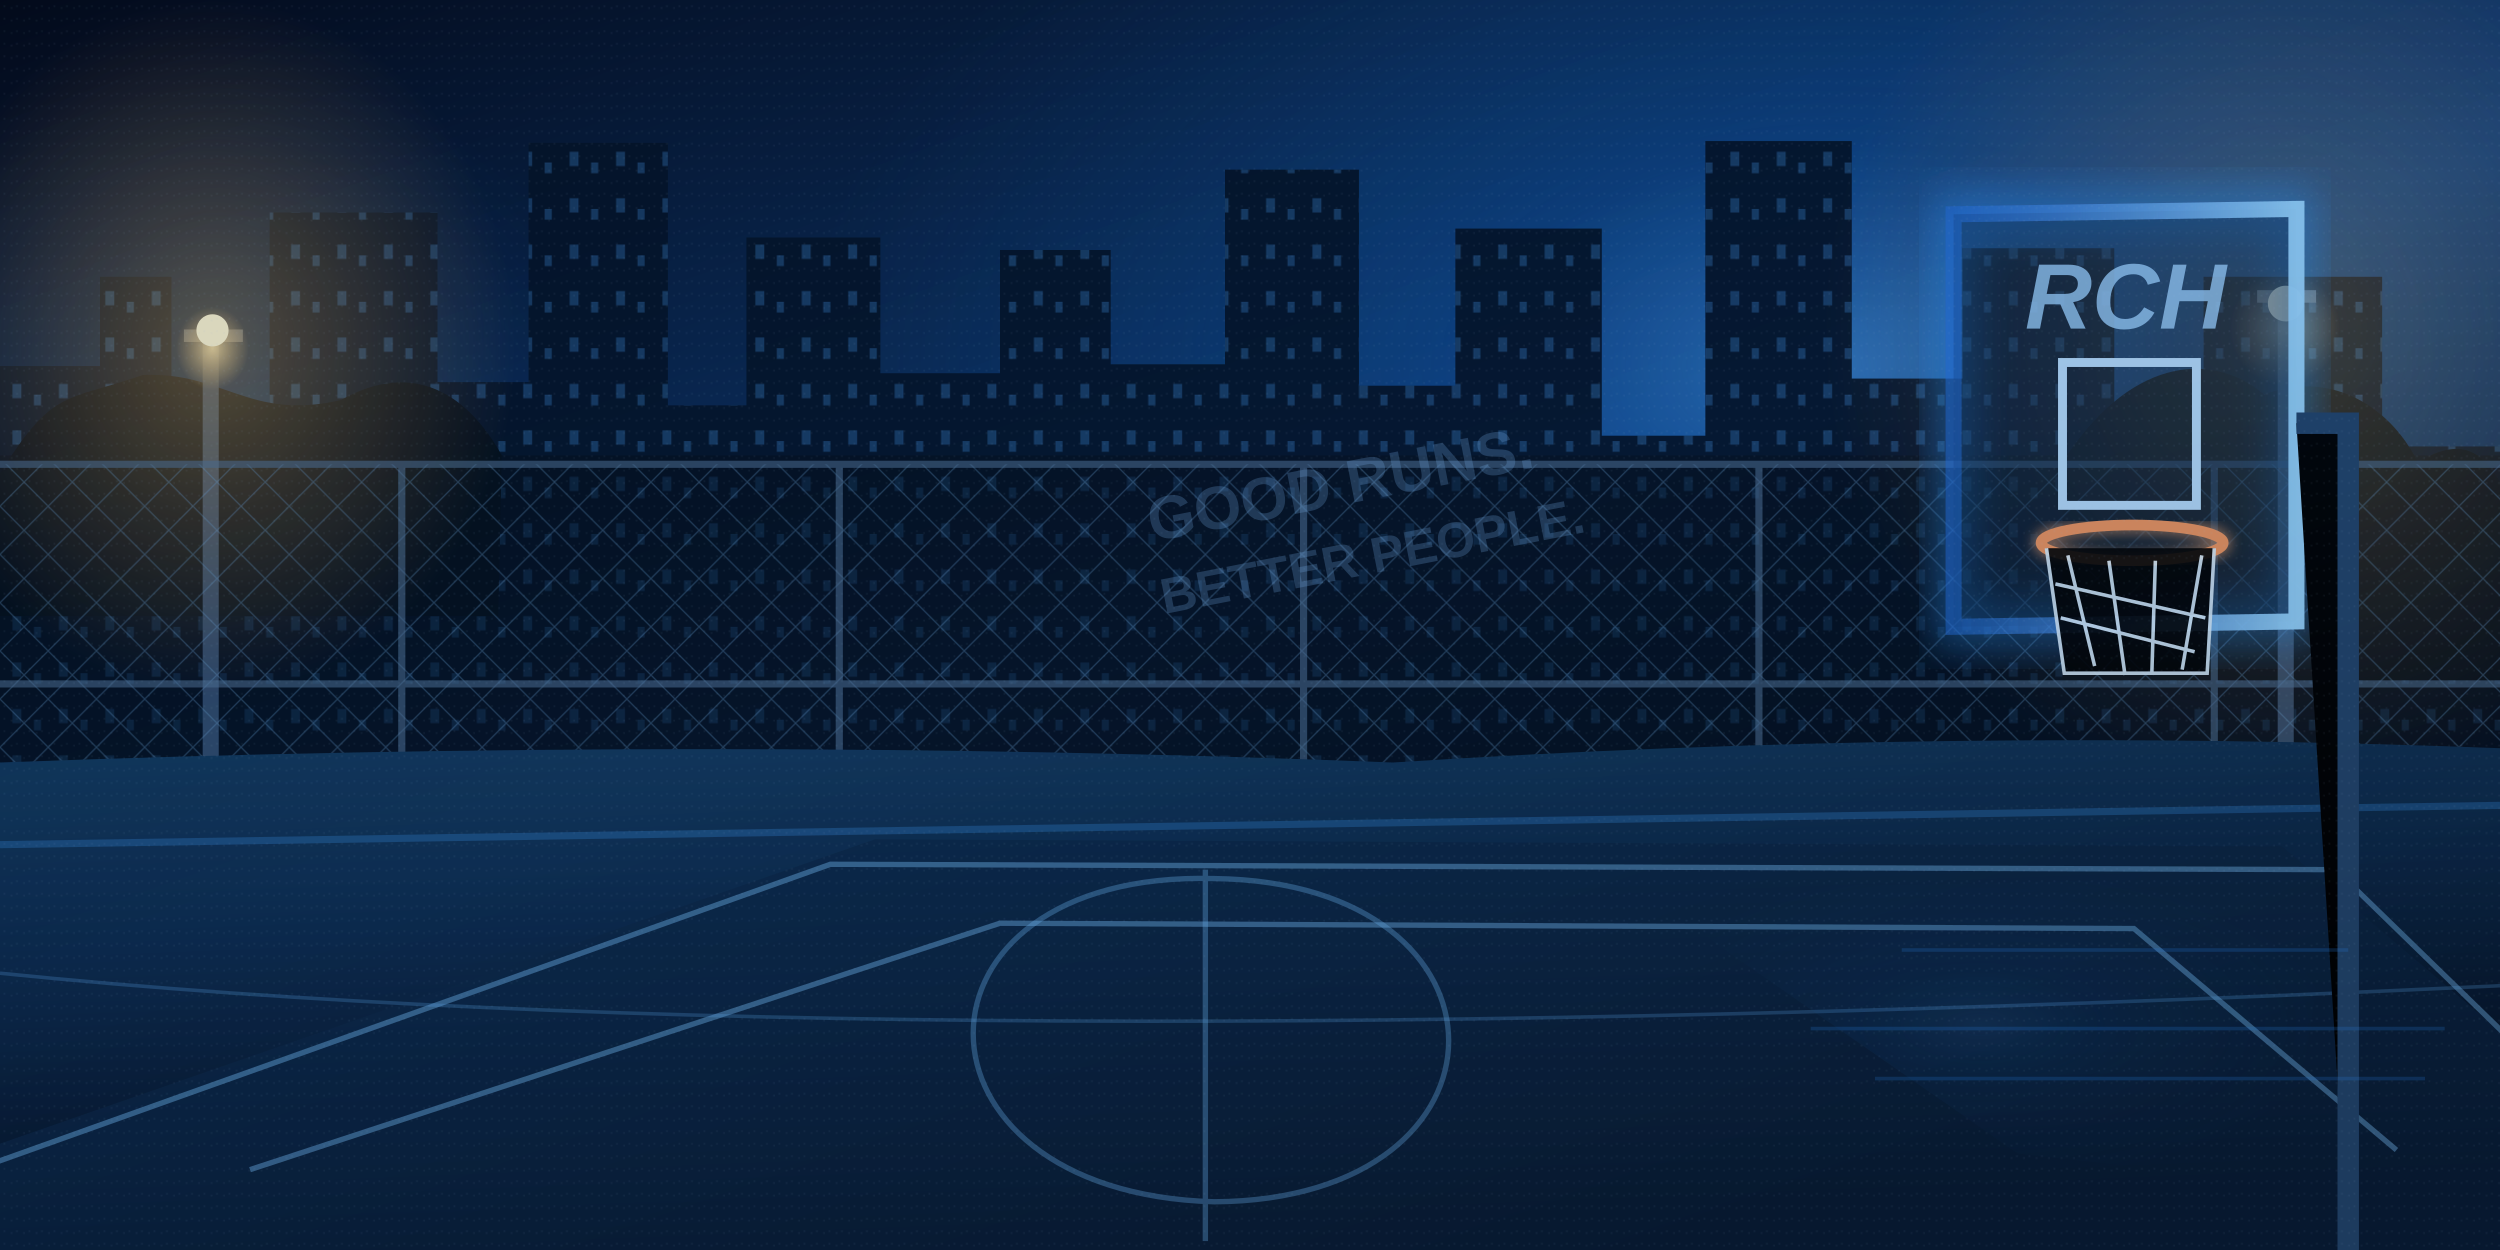
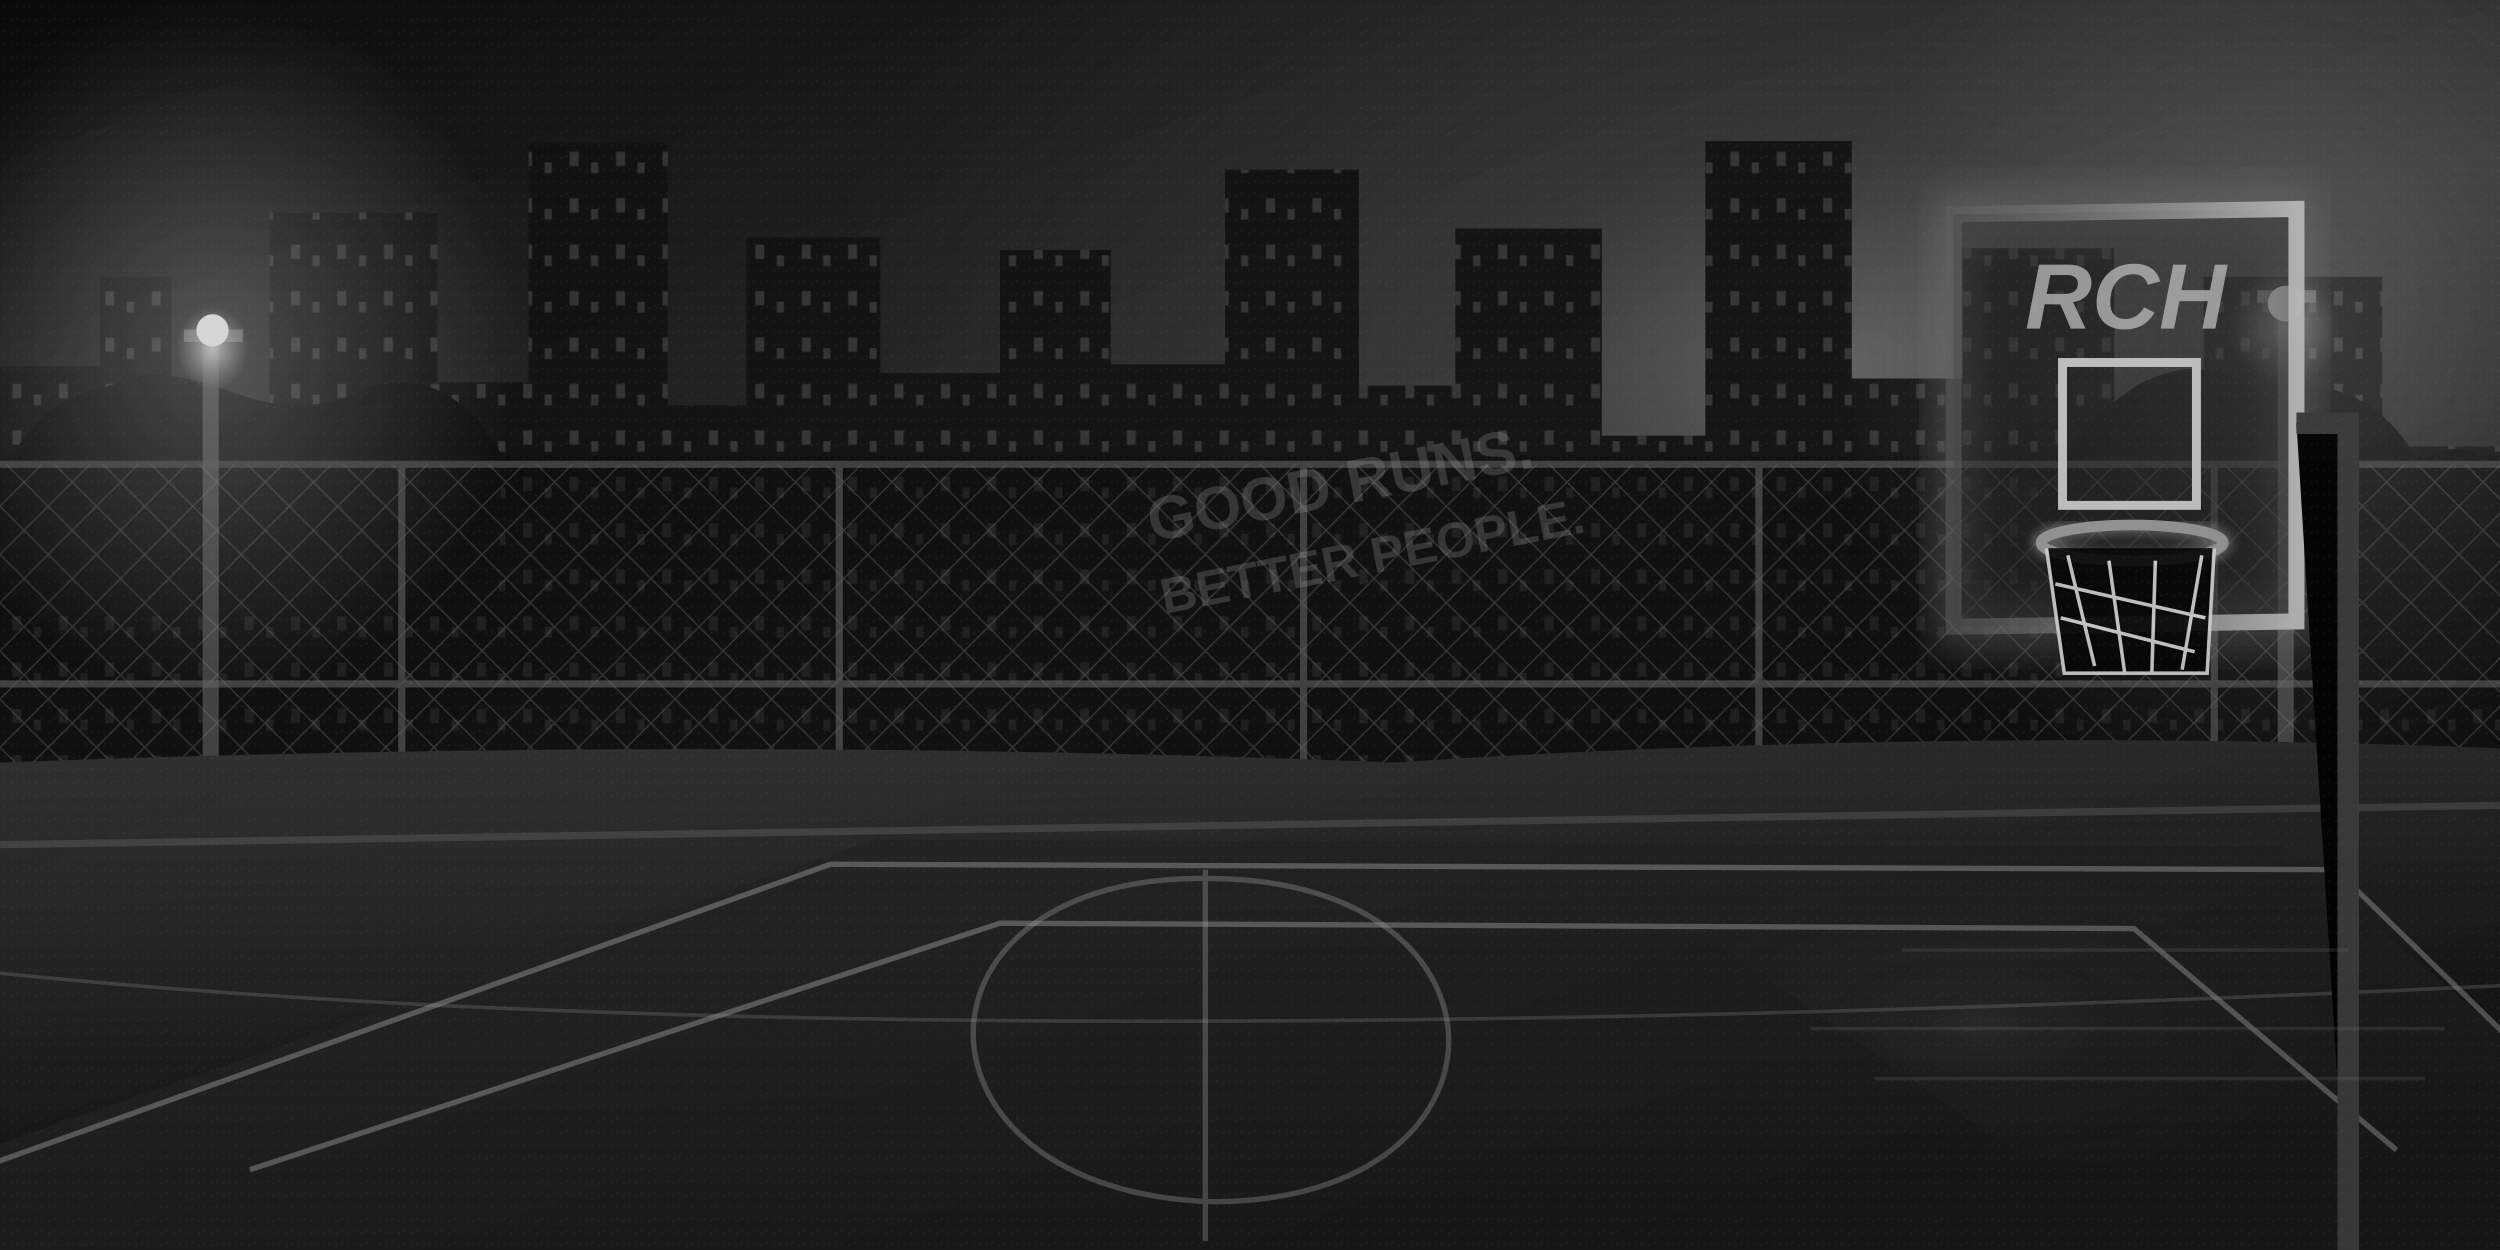
<svg xmlns="http://www.w3.org/2000/svg" width="1400" height="700" viewBox="0 0 1400 700" role="img" aria-label="Illuminated city basketball court at night">
  <defs>
    <linearGradient id="sky" x1="0" x2=".7" y2="1">
-       <stop stop-color="#030a1a" />
-       <stop offset=".55" stop-color="#0c366d" />
-       <stop offset="1" stop-color="#020711" />
+       <stop stop-color="#0a0a0a" />
+       <stop offset=".55" stop-color="#313131" />
+       <stop offset="1" stop-color="#070707" />
    </linearGradient>
    <radialGradient id="glow">
-       <stop stop-color="#4da9ff" stop-opacity=".56" />
-       <stop offset=".35" stop-color="#1679e7" stop-opacity=".26" />
-       <stop offset="1" stop-color="#1474cb" stop-opacity="0" />
+       <stop stop-color="#9c9c9c" stop-opacity=".56" />
+       <stop offset=".35" stop-color="#6c6c6c" stop-opacity=".26" />
+       <stop offset="1" stop-color="#666666" stop-opacity="0" />
    </radialGradient>
    <radialGradient id="warm">
-       <stop stop-color="#ffe5a4" stop-opacity=".90" />
-       <stop offset=".12" stop-color="#f0ba62" stop-opacity=".35" />
-       <stop offset="1" stop-color="#f0a850" stop-opacity="0" />
+       <stop stop-color="#e6e6e6" stop-opacity=".90" />
+       <stop offset=".12" stop-color="#bfbfbf" stop-opacity=".35" />
+       <stop offset="1" stop-color="#b1b1b1" stop-opacity="0" />
    </radialGradient>
    <linearGradient id="ground" x1="0" y1="0" x2=".2" y2="1">
-       <stop stop-color="#12385b" />
-       <stop offset=".38" stop-color="#0b2747" />
-       <stop offset="1" stop-color="#030b19" />
+       <stop stop-color="#323232" />
+       <stop offset=".38" stop-color="#232323" />
+       <stop offset="1" stop-color="#0a0a0a" />
    </linearGradient>
    <linearGradient id="glass">
-       <stop stop-color="#2370e4" stop-opacity=".5" />
-       <stop offset="1" stop-color="#98d6ff" stop-opacity=".96" />
+       <stop stop-color="#686868" stop-opacity=".5" />
+       <stop offset="1" stop-color="#cccccc" stop-opacity=".96" />
    </linearGradient>
    <filter id="blur">
      <feGaussianBlur stdDeviation="12" />
    </filter>
    <filter id="lightblur">
      <feGaussianBlur stdDeviation="3" />
    </filter>
    <pattern id="fence" width="27" height="27" patternUnits="userSpaceOnUse">
-       <path d="M-13.5 0 13.5 27 40.5 0M-13.5 27 13.5 0 40.5 27" fill="none" stroke="#6ca0cf" stroke-width=".75" opacity=".42" />
+       <path d="M-13.5 0 13.5 27 40.5 0M-13.5 27 13.5 0 40.5 27" fill="none" stroke="#989898" stroke-width=".75" opacity=".42" />
    </pattern>
    <pattern id="windows" width="26" height="26" patternUnits="userSpaceOnUse">
-       <path d="M7 7h5v8H7zm12 6h4v6h-4z" fill="#4ba4ff" opacity=".33" />
+       <path d="M7 7h5v8H7zm12 6h4v6h-4z" fill="#989898" opacity=".33" />
    </pattern>
    <pattern id="noise" width="7" height="7" patternUnits="userSpaceOnUse">
-       <path d="M2 3h1v1H2zm4 1h1v1H6z" fill="#aacdeb" opacity=".13" />
+       <path d="M2 3h1v1H2zm4 1h1v1H6z" fill="#c8c8c8" opacity=".13" />
    </pattern>
  </defs>
  <path d="M0 0H1400V700H0z" fill="url(#sky)" />
  <ellipse cx="1023" cy="205" rx="570" ry="360" fill="url(#glow)" />
  <ellipse cx="140" cy="308" rx="240" ry="270" fill="url(#glow)" opacity=".46" />
-   <g fill="#041328">
+   <g fill="#111111">
    <path d="M0 205h56v-50h40v73h55V119h94v95h51V80h78v147h44v-94h75v76h67v-69h62v64h64V95h75v121h54V128h82v116h58V79h82v133h62V139h85v88h50v-72h100v95h91V121h73v101h48V0h110v253h36V157h55v77h26v466H0z" />
  </g>
  <g fill="url(#windows)" opacity=".85">
    <path d="M0 205h56v-50h40v73h55V119h94v95h51V80h78v147h44v-94h75v76h67v-69h62v64h64V95h75v121h54V128h82v116h58V79h82v133h62V139h85v88h50v-72h100v95h91V121h73v101h48V0h110v253h36V157h55v77h26v466H0z" />
  </g>
-   <path d="M0 255H1400V438H0z" fill="#020914" opacity=".52" />
-   <g fill="#030d18">
+   <path d="M0 255H1400V438H0z" fill="#080808" opacity=".52" />
+   <g fill="#0c0c0c">
    <path d="M0 265c30-48 37-40 80-55 45-2 60 26 111 14 41-23 71-3 90 31l-2 90H0z" />
    <path d="M1155 259c36-57 82-64 113-38 35-14 70 5 86 38 27-17 38-2 46 11v111h-245z" />
  </g>
  <g>
-     <path d="M118 190V515M1280 167V480" stroke="#304968" stroke-width="9" />
-     <path d="M103 188h33M1264 166h33" stroke="#536a85" stroke-width="7" />
+     <path d="M118 190V515M1280 167V480" stroke="#464646" stroke-width="9" />
+     <path d="M103 188h33M1264 166h33" stroke="#676767" stroke-width="7" />
    <ellipse cx="119" cy="195" rx="170" ry="196" fill="url(#warm)" />
    <ellipse cx="1280" cy="184" rx="260" ry="270" fill="url(#warm)" opacity=".67" />
-     <circle cx="119" cy="185" r="9" fill="#fff8d4" />
-     <circle cx="1280" cy="170" r="10" fill="#fff8d4" />
+     <circle cx="119" cy="185" r="9" fill="#f7f7f7" />
+     <circle cx="1280" cy="170" r="10" fill="#f7f7f7" />
  </g>
  <path d="M0 260H1400V510H0z" fill="url(#fence)" opacity=".76" />
-   <path d="M0 260H1400M0 383H1400M0 510H1400M225 260v250M470 260v250M730 260v250M985 260v250M1240 260v250" stroke="#53769a" stroke-width="4" opacity=".56" />
+   <path d="M0 260H1400M0 383H1400M0 510H1400M225 260v250M470 260v250M730 260v250M985 260v250M1240 260v250" stroke="#717171" stroke-width="4" opacity=".56" />
  <path d="M0 427q400-15 780 0 310-20 620-8v281H0z" fill="url(#ground)" />
-   <path d="M0 473 1400 451" stroke="#388fe4" stroke-opacity=".31" stroke-width="4" />
-   <path d="M-200 710 490 470 1278 474 1550 705Z" fill="#0a2340" opacity=".69" />
-   <path d="M-70 675 465 484 1308 487 1490 664M140 655 560 517 1195 520 1342 644" stroke="#7ec5ff" stroke-width="3" opacity=".42" fill="none" />
-   <path d="M675 487v208M680 492c-180-5-180 176 0 181 175-1 175-179 0-181z" stroke="#75c1ff" stroke-width="3" opacity=".34" fill="none" />
-   <path d="M0 545q490 50 1400 7" stroke="#67b7fd" opacity=".24" stroke-width="2" fill="none" />
-   <path d="M1094 120 1286 117 1286 348 1094 351z" stroke="#2b96ff" stroke-width="22" opacity=".45" fill="none" filter="url(#blur)" />
-   <path d="M1094 120 1286 117 1286 348 1094 351z" stroke="url(#glass)" stroke-width="9" fill="#0a2748" fill-opacity=".42" />
-   <path d="M1155 203h75v80h-75z" stroke="#b6dcfb" stroke-width="5" fill="none" />
-   <ellipse cx="1194" cy="304" rx="51" ry="10" fill="none" stroke="#f5a773" stroke-width="10" filter="url(#lightblur)" opacity=".48" />
-   <ellipse cx="1194" cy="304" rx="51" ry="10" fill="none" stroke="#ec945f" stroke-width="6" />
-   <path d="M1146 307 1156 377 1236 377 1240 307M1158 311 1173 373M1181 314 1190 378M1207 314 1205 378M1233 311 1222 375M1151 327 1235 346M1154 346 1229 365" stroke="#d9eeff" stroke-width="2" opacity=".9" />
-   <path d="M1286 237h29v465" stroke="#22446b" stroke-width="12" />
-   <text x="1134" y="184" font-family="Arial,sans-serif" font-size="52" font-style="italic" font-weight="900" fill="#9dd2ff" opacity=".8">RCH</text>
-   <g font-family="Arial,sans-serif" font-weight="900" fill="#80b9f3" opacity=".26" transform="rotate(-11 725 295)">
+   <path d="M0 473 1400 451" stroke="#838383" stroke-opacity=".31" stroke-width="4" />
+   <path d="M-200 710 490 470 1278 474 1550 705Z" fill="#202020" opacity=".69" />
+   <path d="M-70 675 465 484 1308 487 1490 664M140 655 560 517 1195 520 1342 644" stroke="#bababa" stroke-width="3" opacity=".42" fill="none" />
+   <path d="M675 487v208M680 492c-180-5-180 176 0 181 175-1 175-179 0-181z" stroke="#b5b5b5" stroke-width="3" opacity=".34" fill="none" />
+   <path d="M0 545q490 50 1400 7" stroke="#ababab" opacity=".24" stroke-width="2" fill="none" />
+   <path d="M1094 120 1286 117 1286 348 1094 351z" stroke="#878787" stroke-width="22" opacity=".45" fill="none" filter="url(#blur)" />
+   <path d="M1094 120 1286 117 1286 348 1094 351z" stroke="url(#glass)" stroke-width="9" fill="#232323" fill-opacity=".42" />
+   <path d="M1155 203h75v80h-75z" stroke="#d6d6d6" stroke-width="5" fill="none" />
+   <ellipse cx="1194" cy="304" rx="51" ry="10" fill="none" stroke="#b4b4b4" stroke-width="10" filter="url(#lightblur)" opacity=".48" />
+   <ellipse cx="1194" cy="304" rx="51" ry="10" fill="none" stroke="#a3a3a3" stroke-width="6" />
+   <path d="M1146 307 1156 377 1236 377 1240 307M1158 311 1173 373M1181 314 1190 378M1207 314 1205 378M1233 311 1222 375M1151 327 1235 346M1154 346 1229 365" stroke="#ebebeb" stroke-width="2" opacity=".9" />
+   <path d="M1286 237h29v465" stroke="#404040" stroke-width="12" />
+   <text x="1134" y="184" font-family="Arial,sans-serif" font-size="52" font-style="italic" font-weight="900" fill="#cacaca" opacity=".8">RCH</text>
+   <g font-family="Arial,sans-serif" font-weight="900" fill="#b1b1b1" opacity=".26" transform="rotate(-11 725 295)">
    <text x="645" y="288" font-size="34">GOOD RUNS.</text>
    <text x="644" y="329" font-size="28">BETTER PEOPLE.</text>
  </g>
  <path d="M910 493q185 8 398-8l-28 178-150-17z" fill="url(#glow)" opacity=".22" />
-   <path d="M1065 532h250M1014 576h355M1050 604h308" stroke="#2b8af7" stroke-width="2" opacity=".22" />
+   <path d="M1065 532h250M1014 576h355M1050 604h308" stroke="#7e7e7e" stroke-width="2" opacity=".22" />
  <path d="M0 0H1400V700H0z" fill="url(#noise)" opacity=".5" />
  <path d="M0 0H1400V700H0z" fill="url(#sky)" opacity=".15" />
</svg>
